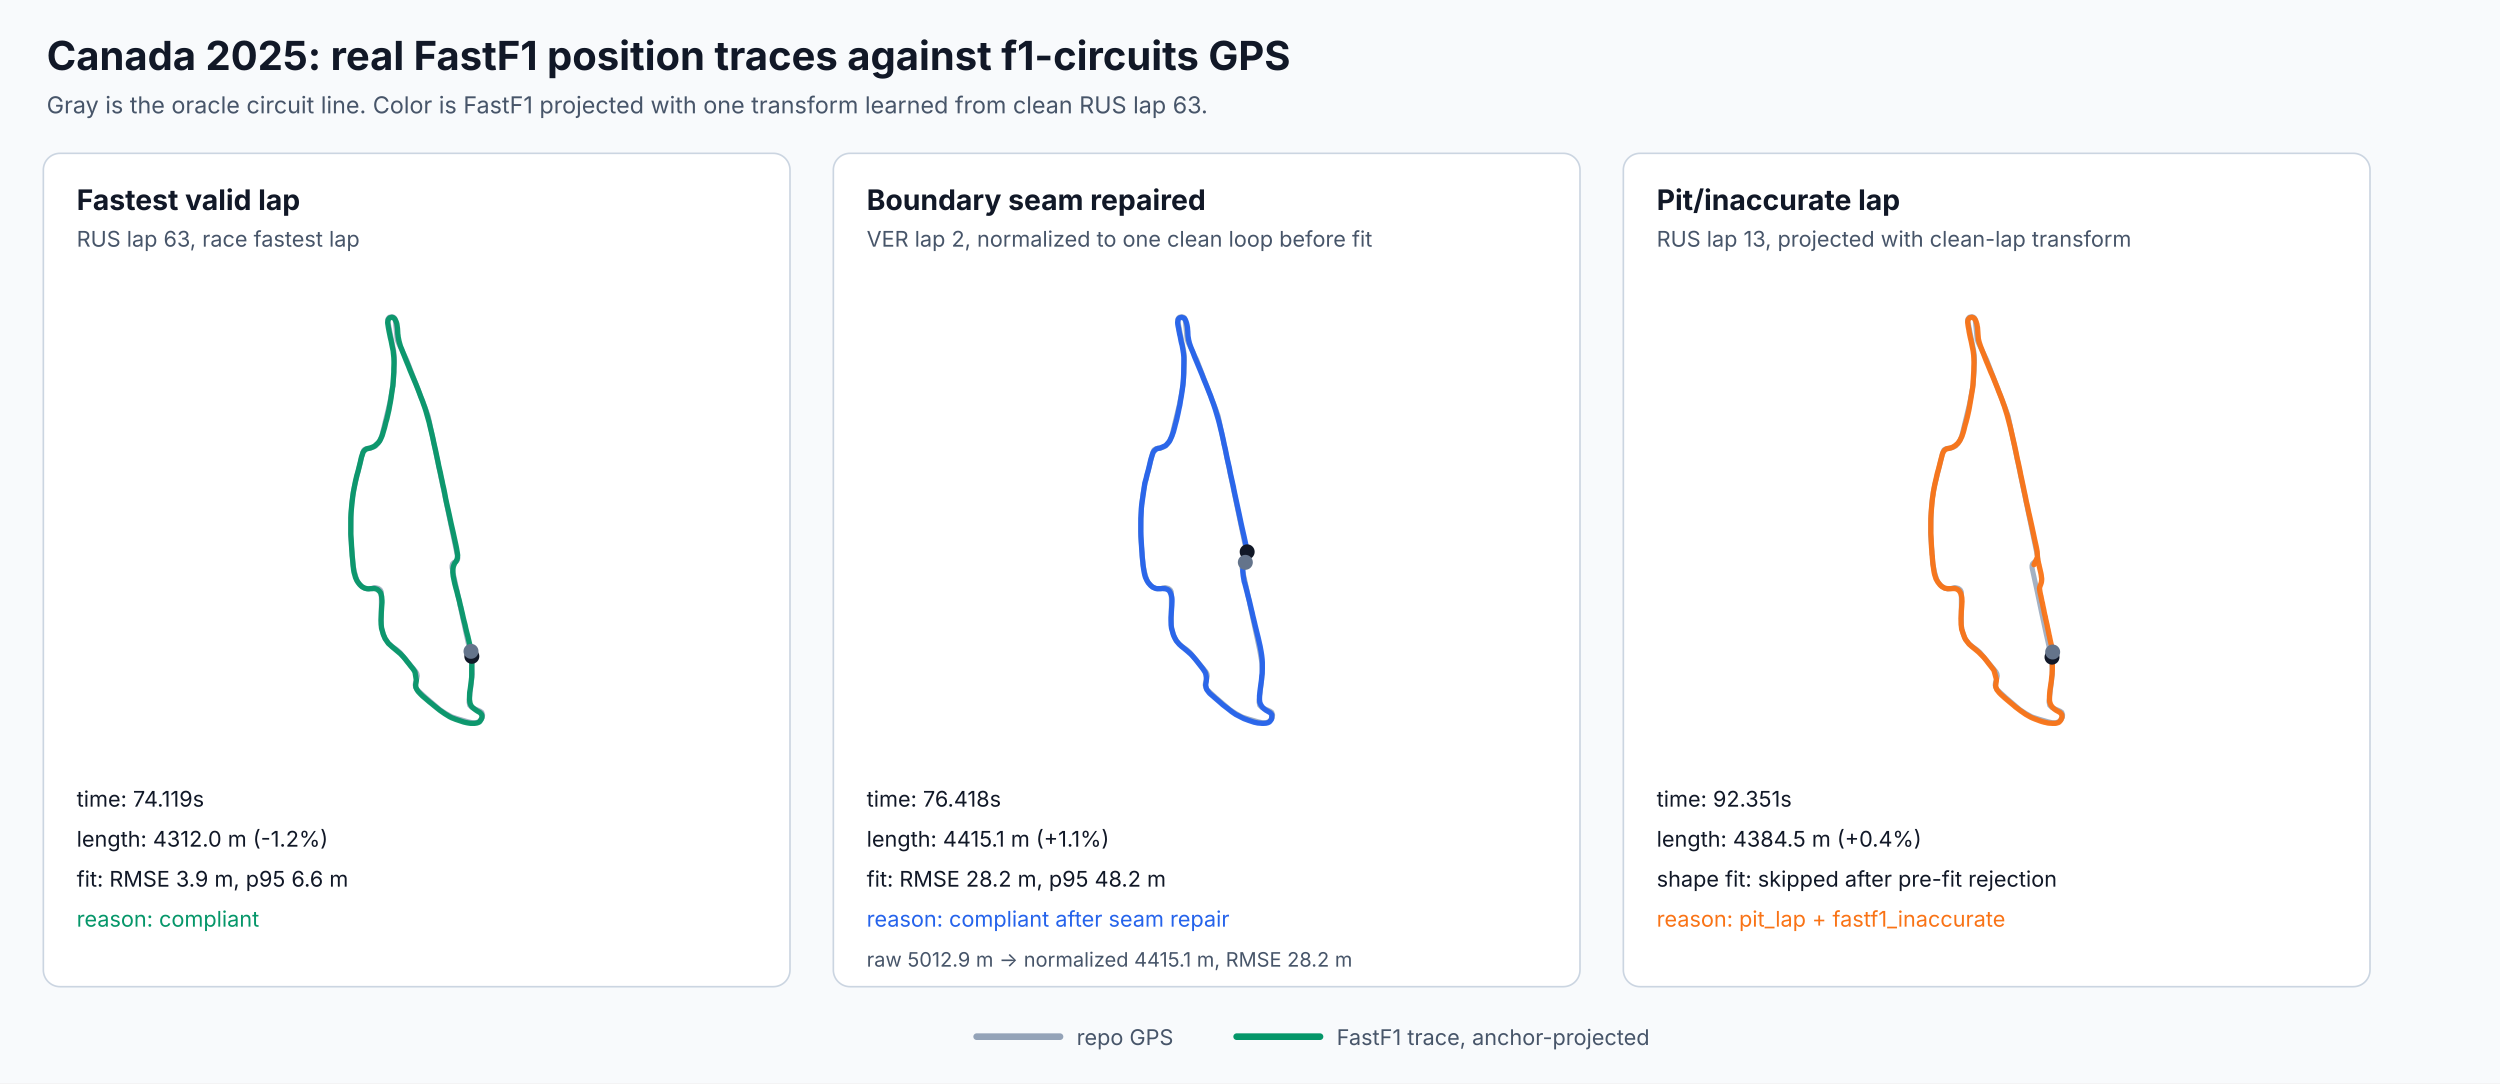
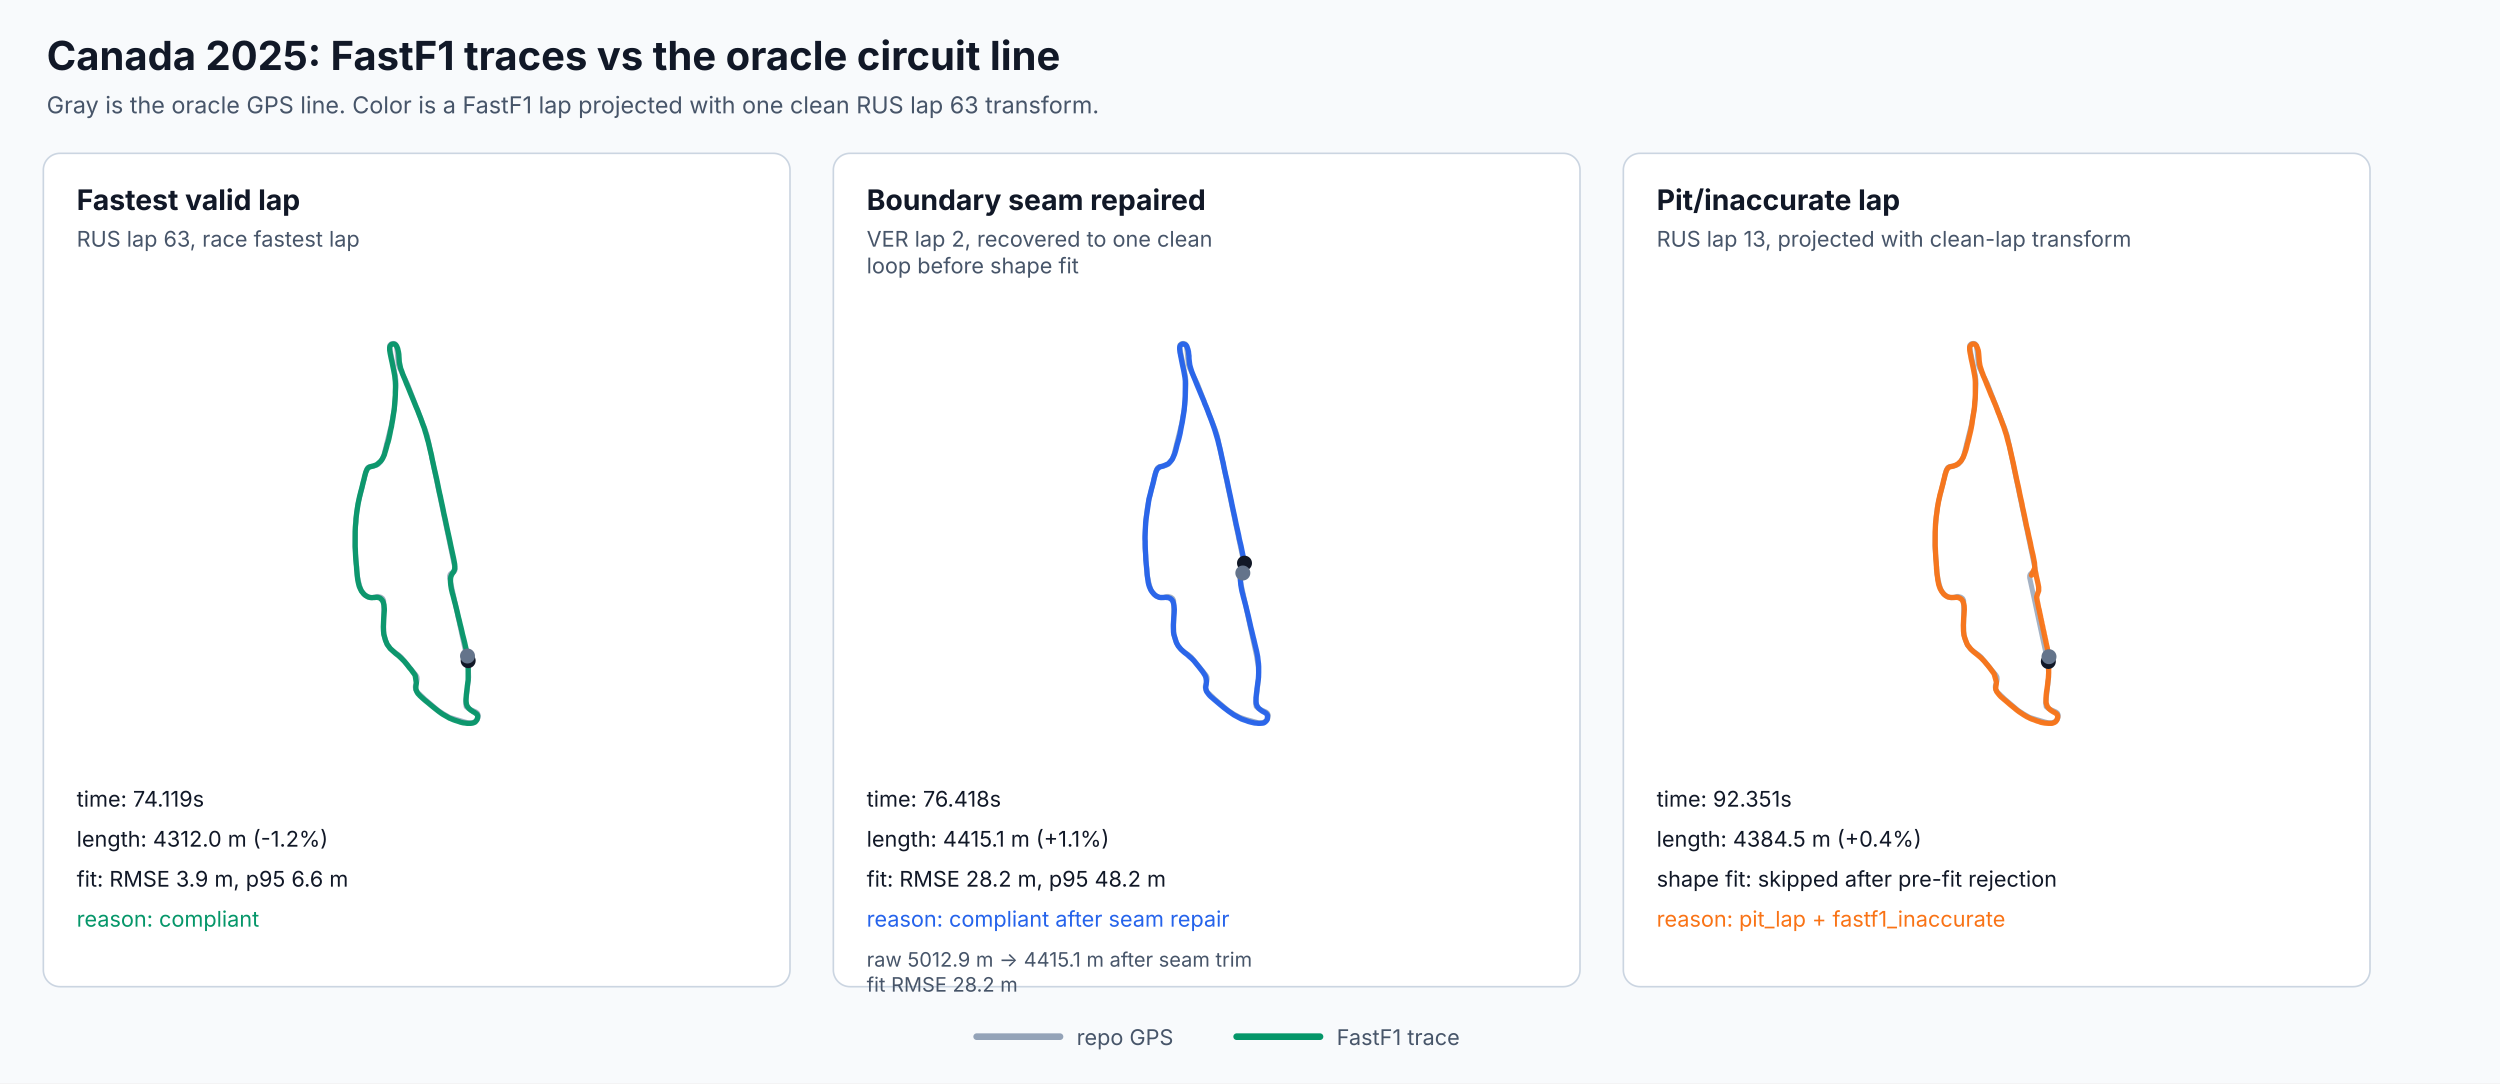
<svg xmlns="http://www.w3.org/2000/svg" width="1500" height="650" viewBox="0 0 1500 650">
  <rect width="100%" height="100%" fill="#f8fafc" />
-   <text x="28.0" y="42.0" font-family="Inter, Arial, sans-serif" font-size="24" font-weight="700" fill="#111827">Canada 2025: real FastF1 position traces against f1-circuits GPS</text>
-   <text x="28.0" y="68.0" font-family="Inter, Arial, sans-serif" font-size="14" font-weight="400" fill="#475569">Gray is the oracle circuit line. Color is FastF1 projected with one transform learned from clean RUS lap 63.</text>
+   <text x="28.0" y="42.0" font-family="Inter, Arial, sans-serif" font-size="24" font-weight="700" fill="#111827">Canada 2025: FastF1 traces vs the oracle circuit line</text>
+   <text x="28.0" y="68.0" font-family="Inter, Arial, sans-serif" font-size="14" font-weight="400" fill="#475569">Gray is the oracle GPS line. Color is a FastF1 lap projected with one clean RUS lap 63 transform.</text>
  <rect x="26" y="92" width="448" height="500" rx="10" fill="#ffffff" stroke="#cbd5e1" />
  <text x="46.0" y="126.0" font-family="Inter, Arial, sans-serif" font-size="17" font-weight="700" fill="#111827">Fastest valid lap</text>
  <text x="46.0" y="148.0" font-family="Inter, Arial, sans-serif" font-size="13" font-weight="400" fill="#475569">RUS lap 63, race fastest lap</text>
-   <polyline points="276.7,366.4 279.7,380.3 282.0,390.6 283.2,398.2 283.4,404.5 281.4,421.2 281.8,423.2 283.1,424.5 288.1,426.7 289.1,427.4 289.6,428.9 289.4,430.4 288.7,431.8 287.3,433.0 285.6,433.6 283.4,433.6 281.0,433.1 275.1,431.4 271.1,430.1 267.3,428.0 263.7,425.6 255.3,418.4 250.3,413.8 249.4,412.3 249.1,411.1 249.2,409.9 250.1,407.2 250.4,405.6 250.2,404.3 249.6,403.1 240.0,391.5 238.3,390.0 235.1,387.7 233.2,386.1 231.1,383.3 229.9,380.3 229.1,377.3 228.8,374.8 228.8,356.6 228.8,355.1 228.2,353.9 227.0,353.0 225.0,352.5 222.2,353.2 220.6,353.4 218.7,352.8 217.0,351.8 215.9,350.6 214.8,349.2 214.2,348.0 213.3,345.4 212.5,342.3 211.7,338.4 211.5,335.2 210.4,321.2 210.5,313.7 210.7,307.6 211.2,301.0 211.9,295.7 212.7,291.6 217.6,271.7 218.4,269.9 219.6,269.2 220.8,269.0 222.6,268.8 224.0,268.3 225.4,267.6 226.8,266.0 228.0,264.2 229.0,261.8 233.8,242.0 235.8,231.2 236.4,223.7 236.7,216.0 236.6,213.4 236.3,210.8 232.8,193.2 232.6,192.1 232.8,191.2 233.6,190.3 235.2,190.0 236.2,190.3 236.9,191.1 237.1,191.8 237.5,195.7 238.1,201.7 238.3,203.7 239.1,205.9 241.7,211.2 244.0,215.9 255.5,245.7 256.9,249.6 274.0,331.5 274.7,334.9 274.5,336.0 273.7,336.9 272.4,337.4 271.5,338.3 271.2,339.3 271.2,340.6 274.3,354.8 276.7,366.4" fill="none" stroke="#94a3b8" stroke-width="3.0" stroke-linejoin="round" stroke-linecap="round" opacity="0.85" />
-   <polyline points="283.1,393.8 283.0,406.3 282.6,410.0 282.2,413.0 281.8,415.6 281.7,418.5 281.7,419.8 282.0,421.8 282.3,422.6 282.4,422.9 283.0,423.9 283.9,424.8 284.9,425.6 285.6,426.1 286.2,426.5 287.0,427.0 287.8,427.4 288.8,428.4 289.1,429.2 289.2,429.7 289.1,430.7 288.9,431.2 288.7,431.6 288.2,432.4 287.9,432.9 287.4,433.3 286.7,433.6 286.1,433.8 284.7,434.0 283.6,434.0 282.4,434.0 281.0,433.8 279.9,433.6 278.2,433.2 277.6,433.0 276.7,432.7 274.6,432.0 273.4,431.6 271.9,431.0 271.1,430.7 269.7,430.0 266.8,428.2 265.8,427.5 264.2,426.4 263.3,425.7 261.8,424.5 260.2,423.2 259.0,422.2 257.6,421.1 255.4,419.2 253.5,417.6 252.2,416.3 250.9,414.9 250.5,414.3 250.0,413.5 249.5,412.4 249.4,410.8 249.6,409.7 249.8,408.1 249.0,403.3 248.4,402.2 247.7,401.2 246.3,399.5 245.4,398.3 244.1,396.7 243.2,395.5 242.1,394.2 240.3,392.3 238.4,390.7 236.5,389.1 235.4,388.2 233.0,386.0 231.1,383.2 230.0,380.7 228.9,376.8 228.7,374.7 228.6,372.1 228.7,369.7 228.8,367.3 228.9,365.7 229.0,364.2 229.2,361.6 229.2,360.4 229.0,358.0 228.6,356.4 228.3,355.6 227.7,354.8 226.6,353.8 225.8,353.4 224.5,353.1 223.8,353.1 223.2,353.2 222.1,353.2 221.4,353.3 220.1,353.2 218.8,352.9 217.3,352.1 216.6,351.5 215.8,350.7 215.1,349.8 214.6,349.1 214.1,348.3 213.3,346.5 213.0,345.4 212.4,343.3 212.2,342.1 211.9,339.7 211.8,338.3 211.5,335.2 211.3,333.4 211.2,331.6 211.0,328.9 210.9,327.3 210.8,325.3 210.6,322.2 210.5,320.3 210.5,317.2 210.5,314.2 210.5,312.4 210.5,310.6 210.6,308.3 210.7,306.9 210.9,304.7 211.1,302.5 211.6,298.2 212.0,295.4 212.4,293.3 213.2,289.2 213.3,288.7 214.1,285.3 214.8,282.9 215.7,279.3 216.2,277.3 216.5,275.9 216.9,274.2 217.3,273.1 217.8,271.5 218.2,270.8 219.2,269.8 220.1,269.3 220.9,269.1 222.2,268.8 224.1,268.0 224.8,267.6 226.9,265.7 227.7,264.7 228.3,263.6 229.2,261.6 229.6,260.4 230.0,259.0 230.7,256.7 231.2,254.7 231.5,253.4 232.1,251.4 232.9,247.9 233.4,245.7 233.8,243.4 234.1,241.9 234.6,239.0 234.9,236.8 235.5,232.7 235.7,231.6 235.9,229.1 236.1,226.1 236.3,223.2 236.3,221.4 236.4,218.3 236.4,217.1 236.3,214.5 236.1,212.6 235.9,210.6 235.2,207.2 234.7,204.6 234.2,202.5 233.5,199.1 233.2,197.5 233.0,196.4 232.7,194.4 232.6,193.6 232.7,192.8 232.9,191.8 233.6,190.9 233.9,190.7 234.9,190.4 235.4,190.4 236.0,190.6 236.3,190.9 236.5,191.0 236.9,191.4 237.3,192.2 237.5,192.6 237.8,193.3 238.1,194.3 238.3,195.7 238.4,196.4 238.5,197.1 238.6,198.8 238.7,200.6 238.8,201.0 238.9,202.1 239.4,204.6 239.8,206.1 240.3,207.8 241.1,209.7 241.7,211.3 242.5,213.3 243.6,216.1 244.3,217.8 245.1,219.7 245.9,221.8 247.4,225.4 248.2,227.3 249.6,230.6 250.6,233.1 251.6,235.7 252.4,237.9 253.6,240.9 254.1,242.4 254.8,244.3 255.6,246.8 256.1,248.6 257.1,252.1 257.5,253.5 257.9,255.3 258.9,259.4 259.6,262.4 259.8,263.3 260.4,266.2 261.3,270.1 262.1,273.9 262.8,277.2 263.3,279.8 263.8,281.9 264.2,283.6 264.8,286.6 265.2,288.3 265.6,290.4 266.3,293.4 266.9,296.4 267.4,299.2 268.2,302.9 268.8,305.5 269.7,309.6 270.7,314.3 271.4,317.3 271.9,319.5 273.7,327.8 274.0,329.4 274.4,331.8 274.6,333.2 274.4,334.9 274.2,335.6 273.6,336.9 272.9,337.8 272.3,339.1 272.0,340.0 271.8,341.2 271.7,343.4 271.8,344.6 271.9,345.6 272.3,347.6 272.6,349.0 272.9,350.4 273.2,351.5 273.6,353.1 274.0,354.4 274.3,355.6 274.7,357.2 275.6,360.5 276.3,363.7 276.5,364.2 276.9,366.1 277.3,367.7 278.0,370.9 278.4,372.5 279.1,375.2 279.4,376.7 280.0,379.2 280.8,382.2 280.9,382.7 282.0,387.4 282.3,389.2 282.6,390.8" fill="none" stroke="#059669" stroke-width="3.2" stroke-linejoin="round" stroke-linecap="round" opacity="0.95" />
-   <circle cx="283.1" cy="393.8" r="4.5" fill="#111827" />
-   <circle cx="282.6" cy="390.8" r="4.5" fill="#64748b" />
+   <polyline points="275.0,370.8 277.8,383.9 279.9,393.4 281.0,400.5 281.2,406.4 279.4,422.1 279.7,424.0 281.0,425.1 285.6,427.2 286.5,427.9 287.0,429.2 286.8,430.6 286.2,432.0 284.9,433.0 283.3,433.7 281.2,433.7 278.9,433.2 273.5,431.6 269.7,430.4 266.2,428.4 262.8,426.2 254.9,419.5 250.3,415.1 249.4,413.7 249.2,412.6 249.2,411.5 250.1,409.0 250.3,407.5 250.2,406.2 249.6,405.1 240.7,394.3 239.1,392.9 236.1,390.8 234.3,389.3 232.3,386.7 231.2,383.9 230.4,381.0 230.2,378.7 230.2,361.7 230.2,360.3 229.6,359.1 228.5,358.3 226.6,357.8 224.0,358.5 222.6,358.6 220.7,358.1 219.2,357.2 218.1,356.1 217.1,354.8 216.5,353.6 215.7,351.2 215.0,348.3 214.2,344.7 214.1,341.6 213.0,328.6 213.1,321.6 213.3,315.9 213.8,309.7 214.4,304.8 215.1,300.9 219.7,282.4 220.5,280.7 221.6,280.0 222.7,279.8 224.4,279.6 225.7,279.2 227.0,278.5 228.4,277.0 229.4,275.3 230.3,273.1 234.9,254.6 236.7,244.5 237.3,237.5 237.6,230.3 237.5,227.9 237.2,225.4 233.9,209.0 233.8,208.0 233.9,207.1 234.7,206.3 236.1,206.0 237.1,206.3 237.7,207.1 237.9,207.7 238.3,211.3 238.9,217.0 239.1,218.8 239.8,220.9 242.2,225.8 244.4,230.2 255.2,258.0 256.4,261.7 272.4,338.2 273.1,341.4 272.9,342.5 272.2,343.3 270.9,343.8 270.1,344.6 269.8,345.5 269.8,346.7 272.7,360.0 275.0,370.8" fill="none" stroke="#94a3b8" stroke-width="3.0" stroke-linejoin="round" stroke-linecap="round" opacity="0.85" />
+   <polyline points="280.9,396.4 280.9,408.1 280.4,411.6 280.1,414.4 279.8,416.8 279.6,419.5 279.6,420.7 279.9,422.6 280.2,423.4 280.3,423.6 280.9,424.5 281.7,425.4 282.6,426.2 283.3,426.6 283.8,427.0 284.6,427.4 285.3,427.9 286.3,428.7 286.6,429.5 286.6,430.0 286.5,430.9 286.3,431.4 286.2,431.8 285.7,432.5 285.4,432.9 285.0,433.3 284.3,433.6 283.7,433.8 282.4,434.0 281.4,434.0 280.3,434.0 278.9,433.8 277.9,433.7 276.3,433.3 275.8,433.1 274.9,432.8 273.0,432.2 271.9,431.8 270.5,431.2 269.7,430.9 268.5,430.2 265.7,428.6 264.8,428.0 263.3,426.9 262.4,426.2 261.0,425.1 259.5,423.9 258.4,423.0 257.1,421.9 255.0,420.2 253.3,418.7 252.0,417.5 250.8,416.2 250.4,415.6 250.0,414.8 249.6,413.8 249.5,412.3 249.6,411.3 249.8,409.8 249.1,405.3 248.5,404.3 247.8,403.4 246.6,401.7 245.7,400.7 244.5,399.1 243.6,398.0 242.6,396.8 240.9,395.1 239.2,393.5 237.4,392.1 236.4,391.2 234.1,389.1 232.3,386.6 231.3,384.2 230.3,380.6 230.1,378.5 230.0,376.1 230.1,373.9 230.2,371.7 230.3,370.2 230.4,368.8 230.6,366.3 230.6,365.3 230.4,363.0 230.0,361.5 229.7,360.8 229.2,360.0 228.2,359.0 227.4,358.6 226.2,358.4 225.5,358.4 224.9,358.5 224.0,358.5 223.3,358.6 222.1,358.5 220.9,358.2 219.5,357.4 218.8,356.9 218.1,356.2 217.4,355.3 216.9,354.7 216.5,353.9 215.7,352.2 215.4,351.3 214.9,349.2 214.7,348.2 214.4,345.9 214.3,344.6 214.0,341.7 213.9,340.0 213.7,338.3 213.5,335.8 213.4,334.3 213.3,332.4 213.2,329.5 213.1,327.7 213.1,324.9 213.1,322.0 213.1,320.4 213.1,318.7 213.2,316.5 213.3,315.2 213.5,313.2 213.6,311.1 214.1,307.1 214.5,304.5 214.8,302.5 215.6,298.7 215.7,298.2 216.5,295.0 217.1,292.8 217.9,289.4 218.4,287.6 218.7,286.2 219.1,284.7 219.4,283.6 220.0,282.2 220.3,281.5 221.2,280.5 222.1,280.1 222.8,279.9 224.0,279.6 225.8,278.9 226.4,278.5 228.4,276.7 229.1,275.8 229.7,274.8 230.6,272.9 230.9,271.8 231.3,270.5 231.9,268.4 232.4,266.4 232.8,265.3 233.3,263.4 234.0,260.1 234.4,258.0 234.9,255.9 235.1,254.5 235.6,251.8 235.9,249.7 236.5,245.9 236.6,244.8 236.8,242.5 237.0,239.8 237.2,237.0 237.2,235.3 237.3,232.5 237.3,231.3 237.2,228.9 237.0,227.2 236.8,225.3 236.2,222.1 235.7,219.7 235.3,217.7 234.6,214.5 234.3,213.0 234.1,212.0 233.8,210.1 233.8,209.4 233.8,208.6 234.0,207.7 234.7,206.8 235.0,206.6 235.9,206.4 236.4,206.4 236.9,206.6 237.2,206.8 237.4,206.9 237.7,207.3 238.2,208.1 238.3,208.4 238.6,209.1 238.8,210.0 239.1,211.3 239.2,212.0 239.3,212.6 239.4,214.3 239.5,215.9 239.5,216.3 239.6,217.3 240.1,219.7 240.4,221.1 241.0,222.6 241.6,224.4 242.2,225.9 243.0,227.8 244.0,230.4 244.7,232.0 245.4,233.7 246.2,235.7 247.6,239.1 248.3,240.8 249.6,244.0 250.6,246.3 251.5,248.7 252.3,250.7 253.3,253.5 253.8,254.9 254.5,256.7 255.2,259.1 255.7,260.7 256.6,264.0 257.0,265.3 257.4,267.0 258.3,270.8 259.0,273.7 259.1,274.5 259.7,277.2 260.5,280.9 261.3,284.4 262.0,287.5 262.5,289.9 262.9,291.9 263.2,293.4 263.8,296.2 264.2,297.8 264.6,299.8 265.2,302.6 265.8,305.4 266.3,308.0 267.1,311.5 267.6,313.9 268.4,317.7 269.4,322.2 270.0,325.0 270.4,327.0 272.1,334.8 272.4,336.3 272.8,338.5 272.9,339.8 272.8,341.4 272.6,342.0 272.0,343.3 271.4,344.1 270.8,345.3 270.5,346.1 270.3,347.3 270.3,349.4 270.4,350.5 270.5,351.4 270.8,353.3 271.1,354.6 271.4,355.9 271.7,356.9 272.1,358.4 272.4,359.6 272.7,360.8 273.1,362.2 273.9,365.4 274.6,368.3 274.7,368.8 275.1,370.5 275.5,372.0 276.2,375.0 276.6,376.5 277.2,379.1 277.5,380.5 278.1,382.8 278.8,385.6 278.9,386.1 279.9,390.5 280.2,392.2 280.5,393.6" fill="none" stroke="#059669" stroke-width="3.2" stroke-linejoin="round" stroke-linecap="round" opacity="0.95" />
+   <circle cx="280.9" cy="396.4" r="4.5" fill="#111827" />
+   <circle cx="280.5" cy="393.6" r="4.5" fill="#64748b" />
  <text x="46.0" y="484.0" font-family="Inter, Arial, sans-serif" font-size="13" font-weight="400" fill="#111827">time: 74.119s</text>
  <text x="46.0" y="508.0" font-family="Inter, Arial, sans-serif" font-size="13" font-weight="400" fill="#111827">length: 4312.0 m (-1.2%)</text>
  <text x="46.0" y="532.0" font-family="Inter, Arial, sans-serif" font-size="13" font-weight="400" fill="#111827">fit: RMSE 3.9 m, p95 6.6 m</text>
  <text x="46.0" y="556.0" font-family="Inter, Arial, sans-serif" font-size="13" font-weight="400" fill="#059669">reason: compliant</text>
  <rect x="500" y="92" width="448" height="500" rx="10" fill="#ffffff" stroke="#cbd5e1" />
  <text x="520.0" y="126.0" font-family="Inter, Arial, sans-serif" font-size="17" font-weight="700" fill="#111827">Boundary seam repaired</text>
-   <text x="520.0" y="148.0" font-family="Inter, Arial, sans-serif" font-size="13" font-weight="400" fill="#475569">VER lap 2, normalized to one clean loop before fit</text>
-   <polyline points="750.7,366.4 753.7,380.3 755.9,390.6 757.2,398.2 757.4,404.4 755.4,421.2 755.8,423.2 757.1,424.5 762.1,426.7 763.1,427.4 763.6,428.9 763.4,430.4 762.7,431.8 761.3,433.0 759.6,433.6 757.4,433.6 755.0,433.1 749.1,431.4 745.1,430.1 741.3,428.0 737.7,425.6 729.3,418.4 724.3,413.8 723.4,412.3 723.1,411.1 723.2,409.9 724.1,407.2 724.4,405.6 724.2,404.2 723.6,403.1 714.0,391.5 712.3,390.0 709.1,387.7 707.2,386.1 705.1,383.3 703.9,380.3 703.1,377.3 702.8,374.8 702.8,356.6 702.8,355.1 702.2,353.9 701.0,353.0 699.0,352.5 696.2,353.2 694.6,353.3 692.7,352.8 691.1,351.8 689.9,350.6 688.8,349.2 688.2,348.0 687.3,345.4 686.5,342.3 685.7,338.4 685.5,335.2 684.4,321.2 684.5,313.7 684.7,307.6 685.2,301.0 685.9,295.7 686.7,291.6 691.6,271.7 692.4,269.9 693.6,269.2 694.8,268.9 696.6,268.8 698.0,268.3 699.4,267.5 700.8,266.0 702.0,264.2 703.0,261.8 707.8,242.0 709.8,231.2 710.4,223.7 710.7,216.0 710.6,213.4 710.3,210.8 706.8,193.2 706.6,192.1 706.8,191.2 707.6,190.3 709.2,190.0 710.2,190.3 710.9,191.1 711.1,191.8 711.5,195.7 712.1,201.7 712.3,203.7 713.1,205.9 715.7,211.2 718.0,215.8 729.5,245.7 730.9,249.6 748.0,331.5 748.7,334.9 748.5,336.0 747.7,336.9 746.4,337.4 745.5,338.3 745.2,339.3 745.2,340.6 748.3,354.7 750.7,366.4" fill="none" stroke="#94a3b8" stroke-width="3.0" stroke-linejoin="round" stroke-linecap="round" opacity="0.85" />
-   <polyline points="748.3,331.1 748.4,331.4 748.7,334.1 748.5,334.6 748.3,335.2 747.7,336.6 746.9,337.8 746.2,339.3 746.0,339.8 745.8,340.9 745.7,342.1 745.7,342.8 745.8,344.1 745.9,345.3 746.5,348.9 746.8,349.8 747.1,350.9 747.5,352.4 748.1,354.7 748.8,357.5 749.2,359.0 749.7,360.9 750.1,362.7 750.5,364.3 750.9,366.1 751.3,367.6 751.7,369.5 752.3,371.9 753.0,374.9 754.1,379.4 754.3,380.2 754.9,382.6 756.1,387.9 756.7,391.2 757.0,393.1 757.3,395.7 757.4,397.5 757.4,401.3 757.3,404.0 757.1,405.5 756.9,407.8 756.7,409.5 756.4,411.6 756.2,413.0 756.0,414.7 755.7,417.5 755.7,419.5 755.7,419.9 755.9,421.5 756.5,422.9 757.3,424.1 757.9,424.8 758.7,425.5 759.8,426.3 760.1,426.4 760.7,426.8 761.6,427.3 762.2,427.7 763.0,428.6 763.1,429.0 763.0,431.2 762.7,431.8 762.2,432.5 761.7,433.1 761.2,433.4 760.5,433.7 759.6,433.9 758.2,434.0 757.1,434.0 756.2,433.9 754.7,433.8 752.4,433.3 750.9,432.8 749.1,432.2 747.5,431.6 746.4,431.2 741.5,428.7 739.0,427.0 738.0,426.2 736.6,425.1 734.9,423.8 733.6,422.8 732.5,421.8 726.7,416.8 725.8,416.0 725.3,415.4 724.1,413.8 723.8,413.1 723.4,411.0 723.7,409.1 723.8,407.9 723.8,406.6 723.7,405.8 723.5,404.6 723.1,403.4 722.2,402.0 721.5,401.0 719.0,397.8 717.6,396.0 715.8,393.9 714.5,392.5 713.0,391.2 711.5,389.9 709.9,388.6 708.9,387.8 707.6,386.6 705.8,384.5 704.5,382.0 704.0,380.8 702.9,376.9 702.7,375.3 702.6,372.1 702.6,370.5 702.7,369.1 702.9,365.8 703.1,363.3 703.2,360.9 703.2,359.6 703.1,358.5 702.7,356.8 702.2,355.6 701.8,354.8 701.1,354.1 700.7,353.8 699.5,353.3 697.4,353.1 696.7,353.2 695.6,353.2 694.2,353.2 693.5,353.1 691.6,352.3 690.4,351.3 689.0,349.7 688.2,348.4 687.3,346.5 686.9,345.2 686.5,343.4 686.1,340.9 685.9,339.5 685.7,337.2 685.4,334.7 685.3,333.6 685.2,331.7 685.0,329.0 684.8,325.8 684.6,322.2 684.5,318.9 684.5,317.3 684.5,315.7 684.5,314.0 684.5,311.2 684.7,307.4 684.8,305.1 685.0,303.0 686.9,289.8 687.7,287.0 688.2,284.8 688.7,283.1 689.1,281.6 689.8,278.7 690.3,276.5 690.7,275.0 691.0,274.1 691.5,272.5 691.9,271.5 692.3,270.8 693.8,269.4 695.0,269.0 695.9,268.9 699.3,267.4 700.0,266.7 700.8,265.8 701.5,265.0 702.0,264.1 703.2,261.5 703.5,260.6 704.0,259.3 704.7,256.7 704.8,256.3 705.2,254.7 705.8,252.5 706.1,251.3 706.9,247.7 707.4,245.2 707.9,243.0 708.3,240.4 708.8,237.6 709.3,234.3 709.5,232.8 709.8,230.4 709.9,229.3 710.1,226.6 710.2,224.4 710.3,218.0 710.3,215.8 710.3,214.3 710.1,212.1 709.6,209.0 709.3,207.3 708.9,205.8 708.6,204.5 708.1,201.8 707.8,200.7 707.6,199.5 707.3,198.1 707.1,196.8 706.9,195.9 706.7,194.8 706.6,193.7 706.6,193.3 706.7,192.9 706.8,192.2 706.9,191.7 707.2,191.2 707.4,191.0 708.1,190.6 708.5,190.5 709.0,190.4 710.5,190.9 710.8,191.2 711.0,191.6 711.3,192.1 711.7,193.1 712.0,194.1 712.3,195.5 712.5,196.7 712.6,198.2 712.7,199.2 712.7,199.6 712.8,201.6 713.2,204.0 713.7,206.0 714.5,208.3 715.7,211.2 716.8,214.2 717.6,216.1 721.1,224.5 722.1,227.1 722.8,228.8 723.4,230.2 724.7,233.4 725.4,235.2 726.3,237.4 727.1,239.7 728.1,242.4 728.8,244.5 729.2,245.7 731.1,252.1 731.7,254.4 732.4,257.3 733.0,259.7 734.1,264.6 734.5,266.7 735.1,269.1 735.4,270.6 736.2,274.6 736.9,277.7 737.6,280.7 738.2,283.9 739.3,288.8 740.1,292.4 740.2,293.1 740.8,296.0 742.2,302.5 743.0,306.2 743.6,309.0 744.5,313.3 745.0,315.6 746.0,320.0 746.5,322.2 747.3,325.9 747.5,326.9 747.7,328.1 748.2,330.5 748.4,331.7 748.5,332.4 748.7,334.4 748.2,335.6 747.6,336.8 747.2,337.4" fill="none" stroke="#2563eb" stroke-width="3.2" stroke-linejoin="round" stroke-linecap="round" opacity="0.95" />
-   <circle cx="748.3" cy="331.1" r="4.5" fill="#111827" />
-   <circle cx="747.2" cy="337.4" r="4.5" fill="#64748b" />
+   <text x="520.0" y="148.0" font-family="Inter, Arial, sans-serif" font-size="13" font-weight="400" fill="#475569">VER lap 2, recovered to one clean</text>
+   <text x="520.0" y="164.0" font-family="Inter, Arial, sans-serif" font-size="13" font-weight="400" fill="#475569">loop before shape fit</text>
+   <polyline points="749.0,370.8 751.8,383.8 753.9,393.4 755.0,400.5 755.2,406.4 753.4,422.1 753.7,423.9 755.0,425.1 759.6,427.2 760.5,427.9 761.0,429.2 760.8,430.6 760.2,432.0 758.9,433.0 757.3,433.7 755.2,433.7 752.9,433.1 747.4,431.6 743.7,430.3 740.2,428.4 736.8,426.2 728.9,419.5 724.3,415.1 723.4,413.7 723.2,412.6 723.2,411.5 724.1,409.0 724.3,407.4 724.2,406.2 723.6,405.1 714.7,394.2 713.1,392.9 710.1,390.8 708.3,389.3 706.3,386.6 705.2,383.8 704.4,381.0 704.2,378.7 704.2,361.7 704.2,360.3 703.6,359.1 702.5,358.3 700.6,357.8 698.0,358.5 696.6,358.6 694.7,358.1 693.2,357.1 692.1,356.1 691.1,354.8 690.5,353.6 689.7,351.2 689.0,348.3 688.2,344.7 688.1,341.6 687.0,328.6 687.1,321.6 687.3,315.9 687.8,309.7 688.4,304.8 689.1,300.9 693.7,282.4 694.5,280.7 695.6,280.0 696.7,279.8 698.4,279.6 699.7,279.2 701.0,278.5 702.4,277.0 703.4,275.3 704.3,273.0 708.9,254.6 710.7,244.5 711.3,237.5 711.6,230.3 711.5,227.9 711.2,225.4 707.9,209.0 707.8,208.0 707.9,207.1 708.7,206.3 710.1,206.0 711.1,206.3 711.7,207.1 711.9,207.7 712.3,211.3 712.9,217.0 713.1,218.8 713.8,220.9 716.2,225.8 718.4,230.2 729.2,258.0 730.4,261.7 746.4,338.2 747.1,341.4 746.9,342.4 746.2,343.3 744.9,343.8 744.1,344.6 743.8,345.5 743.8,346.7 746.7,359.9 749.0,370.8" fill="none" stroke="#94a3b8" stroke-width="3.0" stroke-linejoin="round" stroke-linecap="round" opacity="0.85" />
+   <polyline points="746.7,337.9 746.8,338.2 747.1,340.7 746.9,341.1 746.8,341.7 746.2,343.0 745.4,344.2 744.7,345.5 744.6,346.0 744.4,347.0 744.3,348.1 744.3,348.8 744.4,350.0 744.5,351.1 745.1,354.5 745.3,355.3 745.6,356.4 745.9,357.7 746.5,359.9 747.2,362.5 747.6,364.0 748.0,365.7 748.4,367.3 748.8,368.9 749.2,370.6 749.5,372.0 749.9,373.7 750.4,376.0 751.1,378.8 752.1,383.0 752.3,383.7 752.8,385.9 754.0,390.9 754.6,394.0 754.8,395.8 755.1,398.2 755.2,399.9 755.2,403.5 755.1,405.9 755.0,407.4 754.7,409.5 754.5,411.1 754.2,413.1 754.1,414.4 753.9,415.9 753.6,418.5 753.6,420.4 753.6,420.8 753.8,422.4 754.3,423.7 755.1,424.8 755.7,425.4 756.4,426.0 757.5,426.8 757.8,426.9 758.3,427.2 759.2,427.7 759.7,428.1 760.4,428.9 760.5,429.3 760.4,431.4 760.2,431.9 759.7,432.6 759.2,433.1 758.7,433.5 758.1,433.8 757.2,433.9 756.0,434.0 754.9,434.0 754.1,433.9 752.7,433.8 750.6,433.3 749.1,432.9 747.5,432.3 746.0,431.8 744.9,431.4 740.4,429.0 738.1,427.4 737.1,426.7 735.8,425.7 734.2,424.5 733.0,423.5 731.9,422.6 726.5,418.0 725.7,417.2 725.2,416.6 724.1,415.1 723.8,414.5 723.4,412.5 723.7,410.8 723.8,409.6 723.8,408.4 723.7,407.6 723.5,406.5 723.1,405.4 722.3,404.1 721.7,403.2 719.4,400.2 718.0,398.5 716.4,396.5 715.1,395.2 713.7,394.0 712.4,392.8 710.8,391.6 709.9,390.8 708.7,389.7 707.0,387.7 705.8,385.5 705.4,384.2 704.3,380.6 704.1,379.2 704.0,376.2 704.0,374.7 704.1,373.4 704.3,370.3 704.5,367.9 704.6,365.7 704.5,364.5 704.4,363.4 704.1,361.9 703.7,360.8 703.2,360.0 702.6,359.4 702.2,359.1 701.1,358.6 699.1,358.4 698.5,358.5 697.5,358.5 696.1,358.5 695.5,358.4 693.7,357.6 692.6,356.7 691.3,355.2 690.5,354.0 689.7,352.2 689.3,351.0 688.9,349.3 688.6,347.0 688.4,345.7 688.2,343.5 688.0,341.2 687.9,340.2 687.7,338.4 687.5,335.9 687.4,332.9 687.2,329.5 687.1,326.4 687.1,324.9 687.0,323.4 687.0,321.9 687.1,319.2 687.3,315.7 687.4,313.6 687.6,311.6 689.4,299.3 690.1,296.7 690.6,294.6 691.0,293.0 691.4,291.6 692.1,288.9 692.5,286.9 692.9,285.5 693.1,284.6 693.6,283.1 694.0,282.2 694.3,281.5 695.8,280.2 696.9,279.9 697.7,279.7 700.9,278.3 701.6,277.6 702.3,276.8 703.0,276.0 703.5,275.3 704.6,272.8 704.9,272.0 705.3,270.7 705.9,268.4 706.0,267.9 706.4,266.4 707.0,264.4 707.3,263.3 708.1,259.9 708.5,257.6 708.9,255.5 709.4,253.1 709.8,250.5 710.3,247.4 710.5,246.0 710.7,243.7 710.8,242.7 711.0,240.2 711.1,238.2 711.2,232.1 711.2,230.1 711.2,228.7 711.0,226.7 710.5,223.8 710.2,222.2 709.9,220.8 709.6,219.5 709.1,217.0 708.9,216.0 708.7,214.9 708.4,213.5 708.2,212.3 708.0,211.5 707.9,210.5 707.8,209.5 707.8,209.1 707.8,208.7 707.9,208.0 708.1,207.6 708.3,207.1 708.5,207.0 709.2,206.5 709.5,206.4 710.0,206.4 711.4,206.9 711.6,207.1 711.9,207.5 712.2,208.0 712.5,208.9 712.8,209.8 713.1,211.1 713.2,212.3 713.4,213.6 713.4,214.6 713.4,215.0 713.6,216.9 713.9,219.1 714.4,220.9 715.1,223.1 716.2,225.9 717.3,228.6 718.0,230.4 721.3,238.3 722.3,240.6 722.9,242.3 723.5,243.6 724.7,246.6 725.3,248.3 726.1,250.3 726.9,252.4 727.8,254.9 728.5,256.9 728.9,258.1 730.7,264.1 731.2,266.2 731.9,268.9 732.4,271.1 733.4,275.7 733.9,277.7 734.3,279.9 734.6,281.3 735.4,285.0 736.1,287.9 736.7,290.8 737.3,293.7 738.3,298.3 739.0,301.7 739.1,302.3 739.7,305.1 741.0,311.1 741.7,314.6 742.3,317.2 743.2,321.2 743.6,323.4 744.6,327.5 745.0,329.5 745.7,332.9 745.9,333.9 746.2,335.1 746.6,337.3 746.8,338.4 746.9,339.1 747.0,340.9 746.6,342.1 746.1,343.1 745.7,343.8" fill="none" stroke="#2563eb" stroke-width="3.2" stroke-linejoin="round" stroke-linecap="round" opacity="0.95" />
+   <circle cx="746.7" cy="337.9" r="4.5" fill="#111827" />
+   <circle cx="745.7" cy="343.8" r="4.5" fill="#64748b" />
  <text x="520.0" y="484.0" font-family="Inter, Arial, sans-serif" font-size="13" font-weight="400" fill="#111827">time: 76.418s</text>
  <text x="520.0" y="508.0" font-family="Inter, Arial, sans-serif" font-size="13" font-weight="400" fill="#111827">length: 4415.1 m (+1.1%)</text>
  <text x="520.0" y="532.0" font-family="Inter, Arial, sans-serif" font-size="13" font-weight="400" fill="#111827">fit: RMSE 28.2 m, p95 48.2 m</text>
  <text x="520.0" y="556.0" font-family="Inter, Arial, sans-serif" font-size="13" font-weight="400" fill="#2563eb">reason: compliant after seam repair</text>
-   <text x="520.0" y="580.0" font-family="Inter, Arial, sans-serif" font-size="12" font-weight="400" fill="#475569">raw 5012.9 m -&gt; normalized 4415.1 m, RMSE 28.2 m</text>
+   <text x="520.0" y="580.0" font-family="Inter, Arial, sans-serif" font-size="12" font-weight="400" fill="#475569">raw 5012.9 m -&gt; 4415.1 m after seam trim</text>
+   <text x="520.0" y="595.0" font-family="Inter, Arial, sans-serif" font-size="12" font-weight="400" fill="#475569">fit RMSE 28.2 m</text>
  <rect x="974" y="92" width="448" height="500" rx="10" fill="#ffffff" stroke="#cbd5e1" />
  <text x="994.0" y="126.0" font-family="Inter, Arial, sans-serif" font-size="17" font-weight="700" fill="#111827">Pit/inaccurate lap</text>
  <text x="994.0" y="148.0" font-family="Inter, Arial, sans-serif" font-size="13" font-weight="400" fill="#475569">RUS lap 13, projected with clean-lap transform</text>
-   <polyline points="1224.7,366.4 1227.7,380.3 1230.0,390.6 1231.2,398.2 1231.4,404.4 1229.4,421.2 1229.8,423.2 1231.1,424.5 1236.1,426.7 1237.1,427.4 1237.6,428.9 1237.4,430.4 1236.7,431.8 1235.3,433.0 1233.6,433.6 1231.4,433.6 1229.0,433.1 1223.1,431.4 1219.1,430.1 1215.3,428.0 1211.7,425.6 1203.3,418.4 1198.3,413.8 1197.4,412.3 1197.1,411.1 1197.2,409.9 1198.1,407.2 1198.4,405.6 1198.2,404.3 1197.6,403.1 1188.0,391.5 1186.3,390.0 1183.1,387.7 1181.2,386.1 1179.1,383.3 1177.9,380.3 1177.1,377.3 1176.8,374.8 1176.8,356.6 1176.8,355.1 1176.2,353.9 1175.0,353.0 1173.0,352.5 1170.2,353.2 1168.6,353.4 1166.7,352.8 1165.0,351.8 1163.9,350.6 1162.8,349.2 1162.2,348.0 1161.3,345.4 1160.5,342.3 1159.7,338.4 1159.5,335.2 1158.4,321.2 1158.5,313.7 1158.7,307.6 1159.2,301.0 1159.9,295.7 1160.7,291.6 1165.6,271.7 1166.4,269.9 1167.6,269.2 1168.8,269.0 1170.6,268.8 1172.0,268.3 1173.4,267.6 1174.8,266.0 1176.0,264.2 1177.0,261.8 1181.8,242.0 1183.8,231.2 1184.4,223.7 1184.7,216.0 1184.6,213.4 1184.3,210.8 1180.8,193.2 1180.6,192.1 1180.8,191.2 1181.6,190.3 1183.2,190.0 1184.2,190.3 1184.9,191.1 1185.1,191.8 1185.5,195.7 1186.1,201.7 1186.3,203.7 1187.1,205.9 1189.7,211.2 1192.0,215.9 1203.5,245.7 1204.9,249.6 1222.0,331.5 1222.7,334.9 1222.5,336.0 1221.7,336.9 1220.4,337.4 1219.5,338.3 1219.2,339.3 1219.2,340.6 1222.3,354.8 1224.7,366.4" fill="none" stroke="#94a3b8" stroke-width="3.0" stroke-linejoin="round" stroke-linecap="round" opacity="0.85" />
-   <polyline points="1231.2,394.3 1231.4,397.5 1231.4,401.5 1231.2,405.0 1231.0,406.5 1230.8,408.7 1230.3,412.0 1230.0,414.0 1229.8,416.1 1229.7,417.7 1229.7,420.3 1229.8,421.0 1230.1,422.0 1230.6,423.2 1231.8,424.7 1232.7,425.5 1233.7,426.2 1234.8,426.8 1235.0,426.9 1236.0,427.5 1236.5,428.0 1236.9,428.5 1237.0,428.7 1237.2,430.0 1237.1,430.6 1236.9,431.0 1236.6,431.8 1236.3,432.3 1235.9,432.8 1235.5,433.2 1235.1,433.5 1233.8,433.9 1233.1,434.0 1232.4,434.0 1231.5,434.0 1229.8,433.9 1228.7,433.8 1227.5,433.5 1226.5,433.3 1225.1,432.9 1223.9,432.5 1222.3,431.9 1220.7,431.3 1219.5,430.8 1218.4,430.3 1217.5,429.8 1215.4,428.6 1213.4,427.2 1212.5,426.6 1210.8,425.3 1209.3,424.2 1208.3,423.3 1206.6,421.9 1204.1,419.8 1202.8,418.7 1200.7,416.8 1199.6,415.7 1198.1,413.8 1197.6,412.5 1197.5,412.2 1197.4,411.3 1197.6,409.8 1197.8,408.3 1197.8,407.4 1196.4,402.3 1196.0,401.7 1194.7,400.0 1193.2,398.1 1192.0,396.5 1191.2,395.5 1190.4,394.5 1188.2,392.3 1187.2,391.3 1185.3,389.7 1183.2,388.0 1181.5,386.5 1179.4,383.8 1178.7,382.4 1177.6,379.3 1177.0,377.5 1176.7,374.8 1176.6,371.0 1176.7,369.0 1176.8,366.7 1177.0,364.2 1177.1,362.6 1177.2,360.8 1177.1,358.7 1176.9,357.6 1176.5,356.1 1176.0,355.2 1175.6,354.6 1175.0,354.0 1173.8,353.3 1172.5,353.1 1171.9,353.1 1170.7,353.2 1170.0,353.2 1168.6,353.2 1166.8,352.9 1165.3,352.0 1165.1,351.9 1164.1,351.0 1162.7,349.2 1162.4,348.7 1161.6,347.3 1160.8,344.8 1160.5,343.5 1160.3,342.2 1160.0,340.1 1159.8,338.6 1159.6,336.8 1159.4,334.5 1159.4,333.8 1159.2,332.6 1159.1,330.7 1158.9,328.2 1158.8,326.1 1158.7,323.8 1158.6,321.5 1158.5,319.8 1158.5,316.7 1158.5,313.7 1158.5,311.2 1158.6,309.1 1158.8,306.2 1159.0,303.8 1159.2,301.7 1159.5,298.7 1159.8,297.1 1160.0,295.3 1160.8,291.1 1161.3,288.8 1161.6,287.6 1162.4,284.0 1163.0,281.9 1163.5,280.0 1163.9,278.4 1164.4,276.4 1164.9,274.5 1165.4,272.6 1165.7,271.8 1166.1,271.0 1166.7,270.2 1167.3,269.7 1168.3,269.2 1169.0,269.1 1169.9,268.9 1170.9,268.6 1171.6,268.3 1172.6,267.7 1173.2,267.3 1174.7,266.0 1175.3,265.2 1176.2,263.8 1176.4,263.3 1177.1,261.9 1177.9,259.6 1178.4,257.8 1178.8,256.1 1179.2,254.6 1179.6,253.3 1179.9,252.1 1180.4,250.2 1181.2,246.6 1181.6,244.6 1182.1,241.6 1182.4,239.9 1183.6,232.6 1183.8,230.7 1184.0,227.5 1184.1,225.6 1184.3,222.3 1184.3,221.1 1184.4,217.7 1184.3,214.9 1184.2,213.1 1183.9,210.7 1183.0,206.2 1182.7,204.7 1182.2,202.6 1181.8,200.7 1181.5,199.2 1181.3,197.8 1181.0,196.3 1180.8,195.0 1180.7,194.1 1180.6,193.3 1180.7,192.4 1180.9,191.7 1181.7,190.8 1182.1,190.6 1182.4,190.5 1183.1,190.4 1183.3,190.4 1183.7,190.5 1184.2,190.8 1184.6,191.1 1184.8,191.3 1185.1,191.8 1185.3,192.1 1185.5,192.6 1185.8,193.3 1185.8,193.5 1186.1,194.4 1186.3,195.6 1186.5,196.5 1186.6,197.8 1186.7,199.2 1186.8,200.8 1186.9,201.9 1187.0,203.1 1187.3,204.5 1187.6,205.6 1188.2,207.4 1188.6,208.5 1188.9,209.2 1189.5,210.8 1190.0,212.0 1191.1,214.9 1191.8,216.7 1192.7,218.8 1194.7,223.7 1195.3,225.0 1195.8,226.2 1197.3,229.9 1198.6,233.1 1199.1,234.5 1199.6,235.7 1200.4,237.7 1201.5,240.6 1202.0,242.1 1202.5,243.4 1203.6,246.9 1204.2,248.8 1205.2,252.5 1205.6,254.1 1206.0,255.5 1208.7,267.2 1209.7,271.9 1210.4,275.4 1210.9,277.5 1211.4,279.8 1212.1,283.1 1212.4,284.8 1213.0,287.5 1213.4,289.4 1214.2,293.2 1214.5,294.7 1215.1,297.4 1215.8,301.0 1216.4,303.5 1217.3,307.8 1217.8,309.9 1218.6,313.5 1219.2,316.2 1219.6,318.1 1220.1,320.4 1220.7,323.3 1221.3,326.0 1221.8,328.3 1222.3,331.0 1222.5,334.5 1222.0,336.2 1221.3,337.4 1220.4,338.8 1222.4,334.4 1222.8,336.1 1222.8,336.3 1223.0,337.2 1223.2,338.3 1223.4,338.9 1223.5,339.5 1224.5,343.8 1224.7,344.8 1224.9,346.5 1225.0,347.1 1225.0,347.8 1224.9,348.9 1224.8,349.5 1224.4,350.7 1224.2,351.2 1224.0,351.7 1223.8,352.4 1223.7,353.2 1223.8,353.9 1223.9,354.6 1224.0,355.3 1224.2,356.2 1224.3,356.7 1224.4,357.2 1224.6,357.9 1224.8,359.0 1224.9,359.5 1225.0,360.0 1225.1,360.5 1225.1,360.7 1225.2,361.1 1225.4,361.6 1225.5,362.2 1225.7,363.3 1225.8,363.8 1226.0,364.7 1226.1,365.1 1226.4,366.6 1226.5,367.2 1226.7,368.1 1226.8,368.7 1227.0,369.4 1227.2,370.1 1227.3,370.9 1227.5,371.8 1227.8,373.0 1227.9,373.6 1228.2,374.8 1228.3,375.3 1228.4,375.8 1228.5,376.5 1228.6,376.7 1228.6,377.0 1228.7,377.3 1228.8,377.5 1228.8,377.9 1228.8,377.9 1228.9,378.0 1228.9,378.1 1228.9,378.2 1228.9,378.4 1229.0,378.6 1229.0,378.8 1229.1,379.1 1229.1,379.3 1229.3,380.1 1229.3,380.2 1229.4,380.8 1229.6,381.5 1229.7,381.9 1229.8,382.6 1229.9,383.0 1230.0,383.5 1230.1,384.0 1230.3,384.8 1230.4,385.4 1230.5,385.8 1230.6,386.2 1230.8,387.0 1230.9,387.9 1231.2,388.9 1231.3,389.5 1231.5,390.4 1231.6,390.8 1231.6,391.2" fill="none" stroke="#f97316" stroke-width="3.2" stroke-linejoin="round" stroke-linecap="round" opacity="0.95" />
-   <circle cx="1231.2" cy="394.3" r="4.5" fill="#111827" />
-   <circle cx="1231.6" cy="391.2" r="4.5" fill="#64748b" />
+   <polyline points="1223.0,370.8 1225.8,383.9 1227.9,393.4 1229.0,400.5 1229.2,406.4 1227.4,422.1 1227.7,424.0 1229.0,425.1 1233.6,427.2 1234.5,427.9 1235.0,429.2 1234.8,430.6 1234.2,432.0 1232.9,433.0 1231.3,433.7 1229.2,433.7 1226.9,433.2 1221.5,431.6 1217.7,430.4 1214.2,428.4 1210.8,426.2 1202.9,419.5 1198.3,415.1 1197.4,413.7 1197.2,412.6 1197.2,411.5 1198.1,409.0 1198.3,407.5 1198.2,406.2 1197.6,405.1 1188.7,394.3 1187.1,392.9 1184.1,390.8 1182.3,389.3 1180.3,386.7 1179.2,383.9 1178.4,381.0 1178.2,378.7 1178.2,361.7 1178.2,360.3 1177.6,359.1 1176.5,358.3 1174.6,357.8 1172.0,358.5 1170.6,358.6 1168.7,358.1 1167.2,357.2 1166.1,356.1 1165.1,354.8 1164.5,353.6 1163.7,351.2 1163.0,348.3 1162.2,344.7 1162.1,341.6 1161.0,328.6 1161.1,321.6 1161.3,315.9 1161.8,309.7 1162.4,304.8 1163.1,300.9 1167.7,282.4 1168.5,280.7 1169.6,280.0 1170.7,279.8 1172.4,279.6 1173.7,279.2 1175.0,278.5 1176.4,277.0 1177.4,275.3 1178.3,273.1 1182.9,254.6 1184.7,244.5 1185.3,237.5 1185.6,230.3 1185.5,227.9 1185.2,225.4 1181.9,209.0 1181.8,208.0 1181.9,207.1 1182.7,206.3 1184.1,206.0 1185.1,206.3 1185.7,207.1 1185.9,207.7 1186.3,211.3 1186.9,217.0 1187.1,218.8 1187.8,220.9 1190.2,225.8 1192.4,230.2 1203.2,258.0 1204.4,261.7 1220.4,338.2 1221.1,341.4 1220.9,342.5 1220.2,343.3 1218.9,343.8 1218.1,344.6 1217.8,345.5 1217.8,346.7 1220.7,360.0 1223.0,370.8" fill="none" stroke="#94a3b8" stroke-width="3.0" stroke-linejoin="round" stroke-linecap="round" opacity="0.85" />
+   <polyline points="1229.0,396.9 1229.2,399.9 1229.2,403.7 1229.0,406.9 1228.8,408.3 1228.6,410.4 1228.2,413.4 1227.9,415.3 1227.7,417.2 1227.6,418.8 1227.6,421.2 1227.7,421.8 1228.0,422.8 1228.4,423.9 1229.5,425.3 1230.4,426.1 1231.3,426.7 1232.3,427.3 1232.6,427.4 1233.5,428.0 1234.0,428.4 1234.4,428.9 1234.5,429.1 1234.6,430.3 1234.5,430.8 1234.4,431.2 1234.1,432.0 1233.8,432.4 1233.5,432.9 1233.1,433.2 1232.6,433.5 1231.5,433.9 1230.8,434.0 1230.1,434.0 1229.3,434.0 1227.7,433.9 1226.7,433.8 1225.6,433.6 1224.6,433.4 1223.3,432.9 1222.2,432.6 1220.7,432.0 1219.2,431.5 1218.0,431.0 1217.1,430.5 1216.2,430.1 1214.2,428.9 1212.4,427.7 1211.5,427.1 1209.9,425.9 1208.6,424.8 1207.6,424.0 1206.0,422.7 1203.7,420.7 1202.5,419.7 1200.5,418.0 1199.5,416.9 1198.1,415.1 1197.6,413.9 1197.5,413.6 1197.4,412.8 1197.6,411.3 1197.8,409.9 1197.8,409.1 1196.5,404.4 1196.1,403.8 1195.0,402.3 1193.6,400.4 1192.4,398.9 1191.7,398.1 1190.9,397.1 1188.9,395.0 1187.9,394.1 1186.1,392.6 1184.1,391.0 1182.6,389.6 1180.6,387.1 1180.0,385.8 1178.9,382.9 1178.4,381.2 1178.1,378.7 1178.0,375.1 1178.1,373.3 1178.2,371.1 1178.4,368.8 1178.5,367.3 1178.6,365.6 1178.5,363.6 1178.3,362.6 1177.9,361.2 1177.5,360.4 1177.1,359.8 1176.5,359.3 1175.3,358.6 1174.1,358.4 1173.6,358.4 1172.5,358.5 1171.8,358.5 1170.5,358.5 1168.8,358.2 1167.4,357.4 1167.3,357.3 1166.3,356.5 1165.0,354.8 1164.7,354.3 1164.0,353.0 1163.2,350.7 1163.0,349.5 1162.7,348.2 1162.5,346.2 1162.3,344.8 1162.1,343.2 1161.9,341.0 1161.9,340.4 1161.8,339.2 1161.7,337.5 1161.5,335.1 1161.4,333.2 1161.3,331.0 1161.2,328.9 1161.1,327.3 1161.1,324.4 1161.1,321.6 1161.1,319.2 1161.2,317.3 1161.3,314.6 1161.5,312.4 1161.7,310.3 1162.1,307.6 1162.3,306.1 1162.5,304.4 1163.2,300.5 1163.7,298.3 1163.9,297.2 1164.8,293.9 1165.3,291.9 1165.8,290.1 1166.1,288.6 1166.6,286.8 1167.0,284.9 1167.6,283.2 1167.8,282.5 1168.2,281.7 1168.8,280.9 1169.3,280.4 1170.3,280.0 1170.9,279.9 1171.8,279.7 1172.6,279.4 1173.4,279.1 1174.3,278.6 1174.8,278.3 1176.2,277.0 1176.8,276.3 1177.6,274.9 1177.9,274.5 1178.4,273.2 1179.2,271.0 1179.7,269.4 1180.1,267.8 1180.4,266.4 1180.8,265.1 1181.1,264.0 1181.5,262.2 1182.3,258.9 1182.7,257.0 1183.2,254.3 1183.4,252.6 1184.5,245.8 1184.7,244.1 1184.9,241.1 1185.1,239.2 1185.2,236.2 1185.2,235.1 1185.2,231.9 1185.2,229.3 1185.1,227.6 1184.8,225.4 1184.0,221.1 1183.7,219.7 1183.3,217.8 1182.9,216.0 1182.6,214.6 1182.4,213.3 1182.1,211.9 1181.9,210.7 1181.8,209.8 1181.8,209.1 1181.8,208.3 1182.1,207.6 1182.8,206.8 1183.1,206.6 1183.5,206.4 1184.1,206.4 1184.3,206.4 1184.7,206.5 1185.1,206.7 1185.4,207.0 1185.7,207.2 1186.0,207.7 1186.1,208.0 1186.3,208.5 1186.6,209.1 1186.6,209.3 1186.9,210.1 1187.1,211.2 1187.2,212.1 1187.3,213.3 1187.4,214.6 1187.5,216.1 1187.6,217.1 1187.8,218.3 1188.0,219.5 1188.3,220.5 1188.9,222.3 1189.2,223.3 1189.5,223.9 1190.0,225.5 1190.5,226.6 1191.6,229.3 1192.2,230.9 1193.1,233.0 1194.9,237.5 1195.5,238.7 1195.9,239.8 1197.4,243.3 1198.5,246.2 1199.0,247.6 1199.5,248.7 1200.2,250.6 1201.2,253.3 1201.7,254.7 1202.2,255.9 1203.2,259.1 1203.8,260.9 1204.7,264.4 1205.1,265.9 1205.5,267.2 1208.0,278.1 1208.9,282.5 1209.6,285.8 1210.0,287.8 1210.5,289.9 1211.2,293.0 1211.5,294.6 1212.0,297.1 1212.4,298.9 1213.2,302.4 1213.4,303.8 1214.0,306.4 1214.7,309.7 1215.2,312.1 1216.0,316.1 1216.5,318.0 1217.2,321.4 1217.8,324.0 1218.2,325.7 1218.6,327.9 1219.2,330.6 1219.8,333.1 1220.2,335.2 1220.7,337.8 1220.9,341.0 1220.4,342.6 1219.8,343.7 1218.9,345.1 1220.8,340.9 1221.1,342.5 1221.2,342.7 1221.4,343.5 1221.6,344.5 1221.7,345.2 1221.8,345.7 1222.7,349.7 1222.9,350.7 1223.2,352.3 1223.2,352.8 1223.2,353.5 1223.2,354.5 1223.0,355.0 1222.6,356.1 1222.4,356.7 1222.3,357.1 1222.1,357.7 1222.0,358.5 1222.1,359.2 1222.2,359.8 1222.3,360.5 1222.5,361.3 1222.6,361.8 1222.7,362.3 1222.8,362.8 1223.0,363.9 1223.1,364.4 1223.2,364.9 1223.3,365.3 1223.4,365.5 1223.5,365.9 1223.6,366.4 1223.7,366.9 1223.9,368.0 1224.0,368.4 1224.2,369.3 1224.3,369.7 1224.5,371.0 1224.7,371.6 1224.8,372.4 1225.0,373.0 1225.1,373.6 1225.2,374.3 1225.4,375.1 1225.6,375.8 1225.8,377.0 1225.9,377.6 1226.2,378.7 1226.3,379.1 1226.4,379.6 1226.5,380.3 1226.5,380.4 1226.6,380.8 1226.7,381.0 1226.7,381.2 1226.8,381.5 1226.8,381.6 1226.8,381.7 1226.8,381.8 1226.9,381.8 1226.9,382.1 1226.9,382.2 1227.0,382.5 1227.0,382.7 1227.1,382.9 1227.2,383.6 1227.3,383.8 1227.4,384.3 1227.5,384.9 1227.6,385.3 1227.7,386.0 1227.8,386.3 1227.9,386.8 1228.0,387.3 1228.2,388.0 1228.3,388.6 1228.4,388.9 1228.4,389.3 1228.6,390.1 1228.8,390.9 1229.0,391.9 1229.1,392.4 1229.3,393.3 1229.4,393.7 1229.4,394.0" fill="none" stroke="#f97316" stroke-width="3.2" stroke-linejoin="round" stroke-linecap="round" opacity="0.95" />
+   <circle cx="1229.0" cy="396.9" r="4.5" fill="#111827" />
+   <circle cx="1229.4" cy="394.0" r="4.5" fill="#64748b" />
  <text x="994.0" y="484.0" font-family="Inter, Arial, sans-serif" font-size="13" font-weight="400" fill="#111827">time: 92.351s</text>
  <text x="994.0" y="508.0" font-family="Inter, Arial, sans-serif" font-size="13" font-weight="400" fill="#111827">length: 4384.5 m (+0.4%)</text>
  <text x="994.0" y="532.0" font-family="Inter, Arial, sans-serif" font-size="13" font-weight="400" fill="#111827">shape fit: skipped after pre-fit rejection</text>
  <text x="994.0" y="556.0" font-family="Inter, Arial, sans-serif" font-size="13" font-weight="400" fill="#f97316">reason: pit_lap + fastf1_inaccurate</text>
  <line x1="586" y1="622" x2="636" y2="622" stroke="#94a3b8" stroke-width="4" stroke-linecap="round" />
  <text x="646.0" y="627.0" font-family="Inter, Arial, sans-serif" font-size="13" font-weight="400" fill="#475569">repo GPS</text>
  <line x1="742" y1="622" x2="792" y2="622" stroke="#059669" stroke-width="4" stroke-linecap="round" />
-   <text x="802.0" y="627.0" font-family="Inter, Arial, sans-serif" font-size="13" font-weight="400" fill="#475569">FastF1 trace, anchor-projected</text>
+   <text x="802.0" y="627.0" font-family="Inter, Arial, sans-serif" font-size="13" font-weight="400" fill="#475569">FastF1 trace</text>
</svg>
